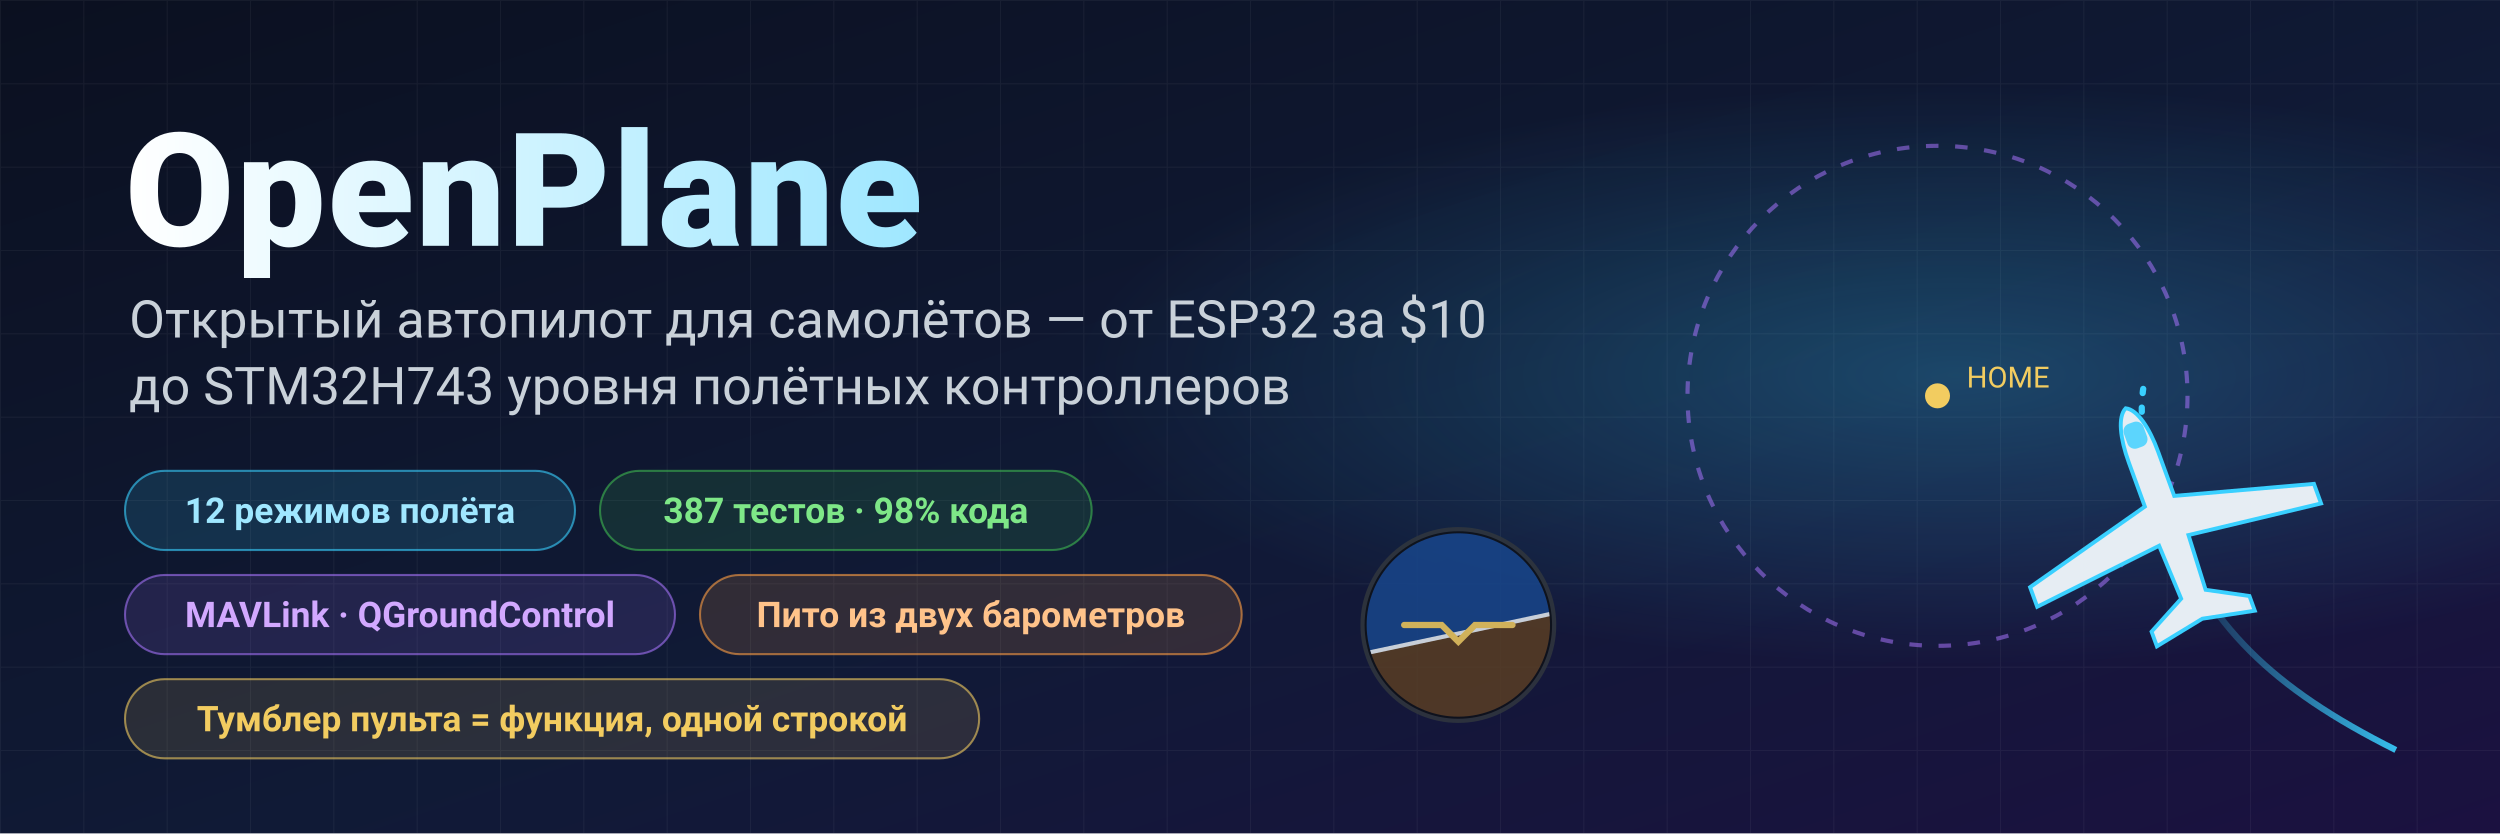
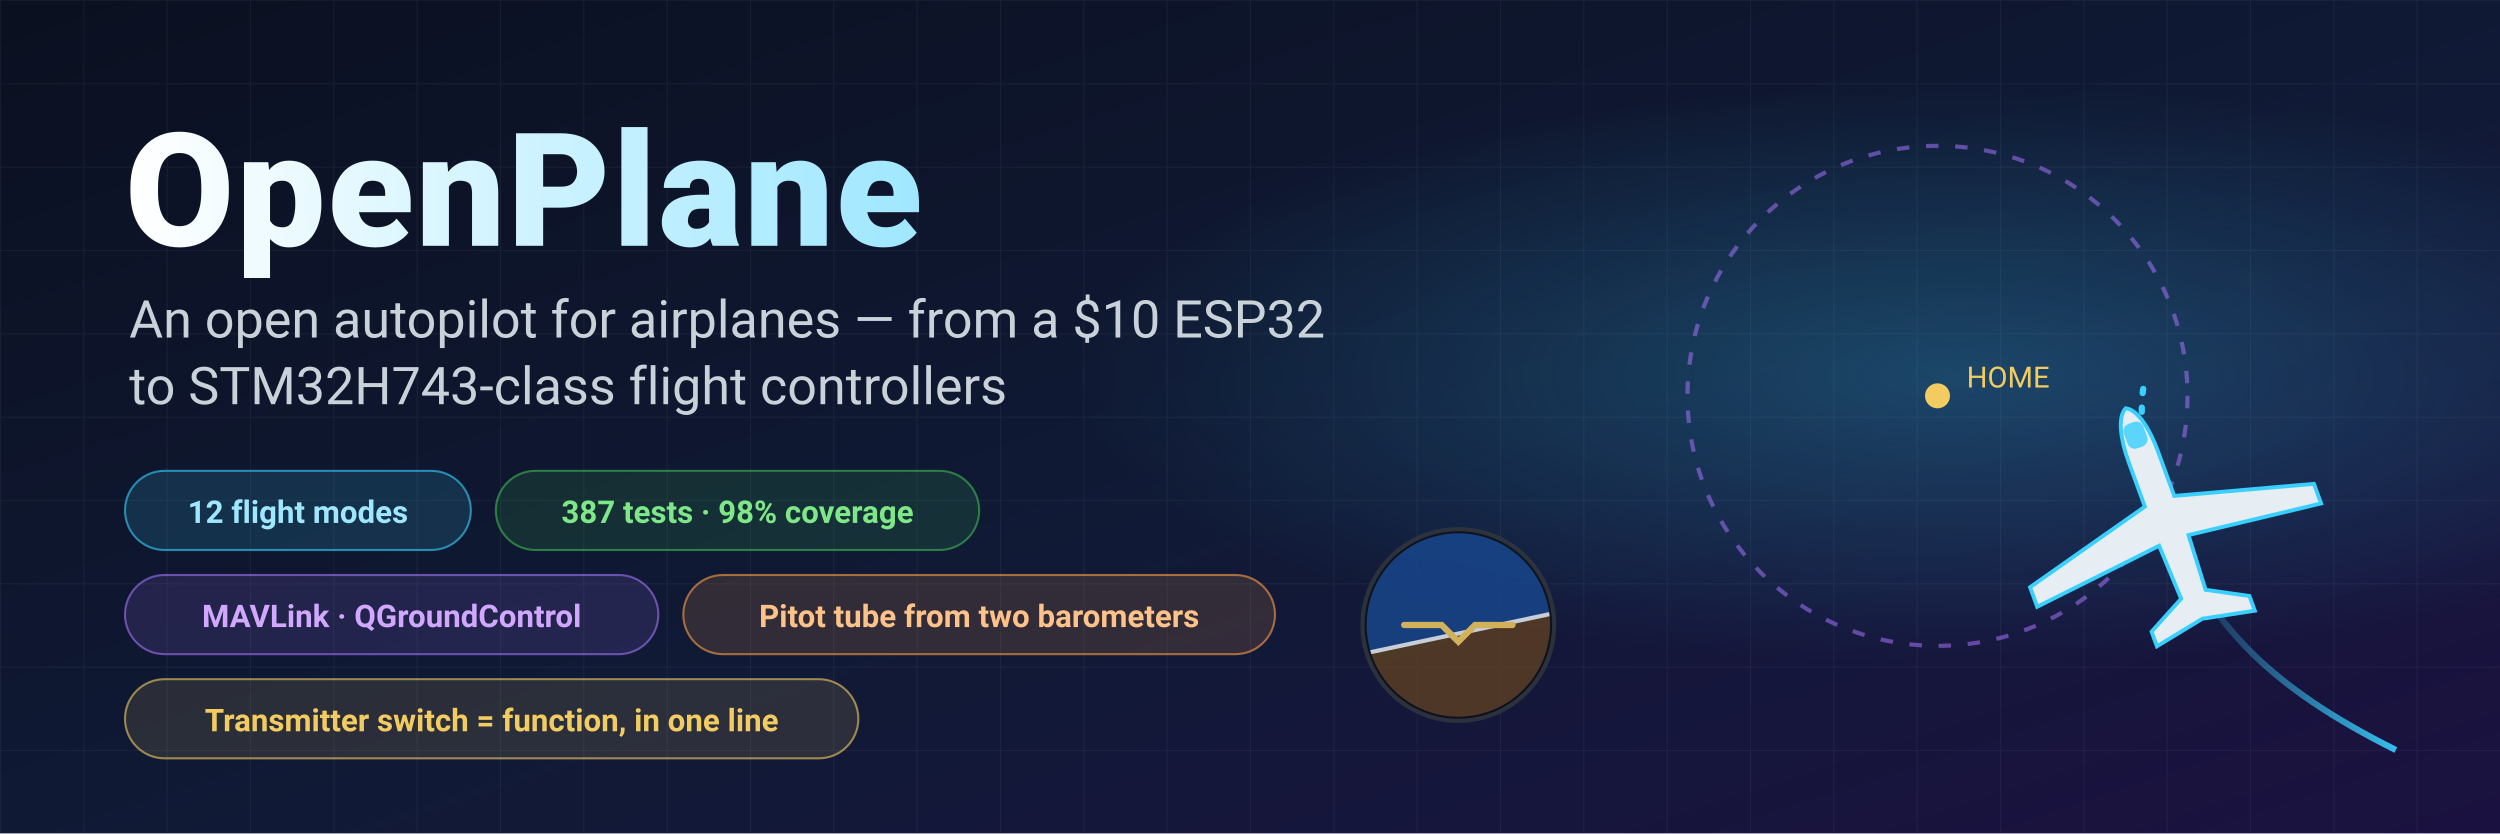
- <svg xmlns="http://www.w3.org/2000/svg" width="1200" height="400" viewBox="0 0 1200 400" role="img" aria-label="OpenPlane — открытый автопилот для самолётов">
+ <svg xmlns="http://www.w3.org/2000/svg" lang="en" xml:lang="en" width="1200" height="400" viewBox="0 0 1200 400" role="img" aria-label="OpenPlane — an open autopilot for airplanes">
  <defs>
    <linearGradient id="sky" x1="0" y1="0" x2="1" y2="1">
      <stop offset="0" stop-color="#0b1020" />
      <stop offset="0.55" stop-color="#101a36" />
      <stop offset="1" stop-color="#1b1140" />
    </linearGradient>
    <linearGradient id="trail" x1="0" y1="0" x2="1" y2="0">
      <stop offset="0" stop-color="#39d0ff" stop-opacity="0" />
      <stop offset="1" stop-color="#39d0ff" stop-opacity="0.9" />
    </linearGradient>
    <linearGradient id="title" x1="0" y1="0" x2="1" y2="0">
      <stop offset="0" stop-color="#ffffff" />
      <stop offset="1" stop-color="#9fe7ff" />
    </linearGradient>
    <radialGradient id="glow" cx="0.78" cy="0.45" r="0.35">
      <stop offset="0" stop-color="#39d0ff" stop-opacity="0.25" />
      <stop offset="1" stop-color="#39d0ff" stop-opacity="0" />
    </radialGradient>
    <pattern id="grid" width="40" height="40" patternUnits="userSpaceOnUse">
      <path d="M40 0H0V40" fill="none" stroke="#ffffff" stroke-opacity="0.05" stroke-width="1" />
    </pattern>
  </defs>
  <rect width="1200" height="400" fill="url(#sky)" />
  <rect width="1200" height="400" fill="url(#grid)" />
  <rect width="1200" height="400" fill="url(#glow)" />
  <circle cx="930" cy="190" r="120" fill="none" stroke="#a371f7" stroke-opacity="0.55" stroke-width="2" stroke-dasharray="6 8" />
  <circle cx="930" cy="190" r="6" fill="#f2cc60" />
  <text x="944" y="186" fill="#f2cc60" font-family="Segoe UI, Roboto, Helvetica, Arial, sans-serif" font-size="14">HOME</text>
  <path d="M1150 360 C 1090 330, 1060 300, 1040 250" fill="none" stroke="url(#trail)" stroke-width="3" />
  <path d="M1040 250 C 1030 225, 1025 200, 1030 180" fill="none" stroke="#39d0ff" stroke-width="3" stroke-dasharray="2 7" stroke-linecap="round" />
  <g transform="translate(1040 250) rotate(-20) scale(1.25)">
    <path d="M0 -46 C 4 -44, 6 -36, 6 -26 L 6 -8 L 58 6 L 58 14 L 6 8 L 5 30 L 20 38 L 20 44 L 0 40 L -20 44 L -20 38 L -5 30 L -6 8 L -58 14 L -58 6 L -6 -8 L -6 -26 C -6 -36, -4 -44, 0 -46 Z" fill="#e6edf3" stroke="#39d0ff" stroke-width="1.5" />
    <rect x="-4" y="-40" width="8" height="10" rx="3" fill="#39d0ff" opacity="0.8" />
  </g>
  <g transform="translate(700 300)" opacity="0.85">
    <circle r="46" fill="#0d1117" stroke="#30363d" stroke-width="2" />
    <clipPath id="ah">
      <circle r="44" />
    </clipPath>
    <g clip-path="url(#ah)" transform="rotate(-12)">
      <rect x="-60" y="-60" width="120" height="64" fill="#1f6feb" opacity="0.55" />
      <rect x="-60" y="4" width="120" height="64" fill="#8b5a2b" opacity="0.6" />
      <line x1="-60" y1="4" x2="60" y2="4" stroke="#e6edf3" stroke-width="2" />
    </g>
    <path d="M-26 0 H-8 L0 8 L8 0 H26" fill="none" stroke="#f2cc60" stroke-width="3" stroke-linecap="round" />
  </g>
  <g font-family="Segoe UI, Roboto, Helvetica, Arial, sans-serif">
    <text x="60" y="118" font-size="76" font-weight="800" fill="url(#title)" letter-spacing="1">OpenPlane</text>
-     <text x="62" y="162" font-size="25" fill="#c9d1d9">Открытый автопилот для самолётов — от ESP32 за $10</text>
-     <text x="62" y="194" font-size="25" fill="#c9d1d9">до STM32H743 уровня полётных контроллеров</text>
-     <g font-size="17" font-weight="600">
-       <rect x="60" y="226" width="216" height="38" rx="19" fill="#39d0ff" fill-opacity="0.14" stroke="#39d0ff" stroke-opacity="0.6" />
-       <text x="168" y="251" text-anchor="middle" fill="#9fe7ff">12 режимов полёта</text>
-       <rect x="288" y="226" width="236" height="38" rx="19" fill="#3fb950" fill-opacity="0.14" stroke="#3fb950" stroke-opacity="0.6" />
-       <text x="406" y="251" text-anchor="middle" fill="#7ee787">387 тестов · 98% кода</text>
-       <rect x="60" y="276" width="264" height="38" rx="19" fill="#a371f7" fill-opacity="0.14" stroke="#a371f7" stroke-opacity="0.6" />
-       <text x="192" y="301" text-anchor="middle" fill="#d2a8ff">MAVLink · QGroundControl</text>
-       <rect x="336" y="276" width="260" height="38" rx="19" fill="#ff9f43" fill-opacity="0.14" stroke="#ff9f43" stroke-opacity="0.6" />
-       <text x="466" y="301" text-anchor="middle" fill="#ffc38a">Пито из двух барометров</text>
-       <rect x="60" y="326" width="410" height="38" rx="19" fill="#f2cc60" fill-opacity="0.12" stroke="#f2cc60" stroke-opacity="0.6" />
-       <text x="265" y="351" text-anchor="middle" fill="#f2cc60">Тумблер пульта = функция, одной строкой</text>
+     <text x="62" y="162" font-size="25" fill="#c9d1d9">An open autopilot for airplanes — from a $10 ESP32</text>
+     <text x="62" y="194" font-size="25" fill="#c9d1d9">to STM32H743-class flight controllers</text>
+     <g font-size="15" font-weight="600">
+       <rect x="60" y="226" width="166" height="38" rx="19" fill="#39d0ff" fill-opacity="0.14" stroke="#39d0ff" stroke-opacity="0.6" />
+       <text x="143" y="251" text-anchor="middle" fill="#9fe7ff">12 flight modes</text>
+       <rect x="238" y="226" width="232" height="38" rx="19" fill="#3fb950" fill-opacity="0.14" stroke="#3fb950" stroke-opacity="0.6" />
+       <text x="354" y="251" text-anchor="middle" fill="#7ee787">387 tests · 98% coverage</text>
+       <rect x="60" y="276" width="256" height="38" rx="19" fill="#a371f7" fill-opacity="0.14" stroke="#a371f7" stroke-opacity="0.6" />
+       <text x="188" y="301" text-anchor="middle" fill="#d2a8ff">MAVLink · QGroundControl</text>
+       <rect x="328" y="276" width="284" height="38" rx="19" fill="#ff9f43" fill-opacity="0.14" stroke="#ff9f43" stroke-opacity="0.6" />
+       <text x="470" y="301" text-anchor="middle" fill="#ffc38a">Pitot tube from two barometers</text>
+       <rect x="60" y="326" width="352" height="38" rx="19" fill="#f2cc60" fill-opacity="0.12" stroke="#f2cc60" stroke-opacity="0.6" />
+       <text x="236" y="351" text-anchor="middle" fill="#f2cc60">Transmitter switch = function, in one line</text>
    </g>
  </g>
</svg>
